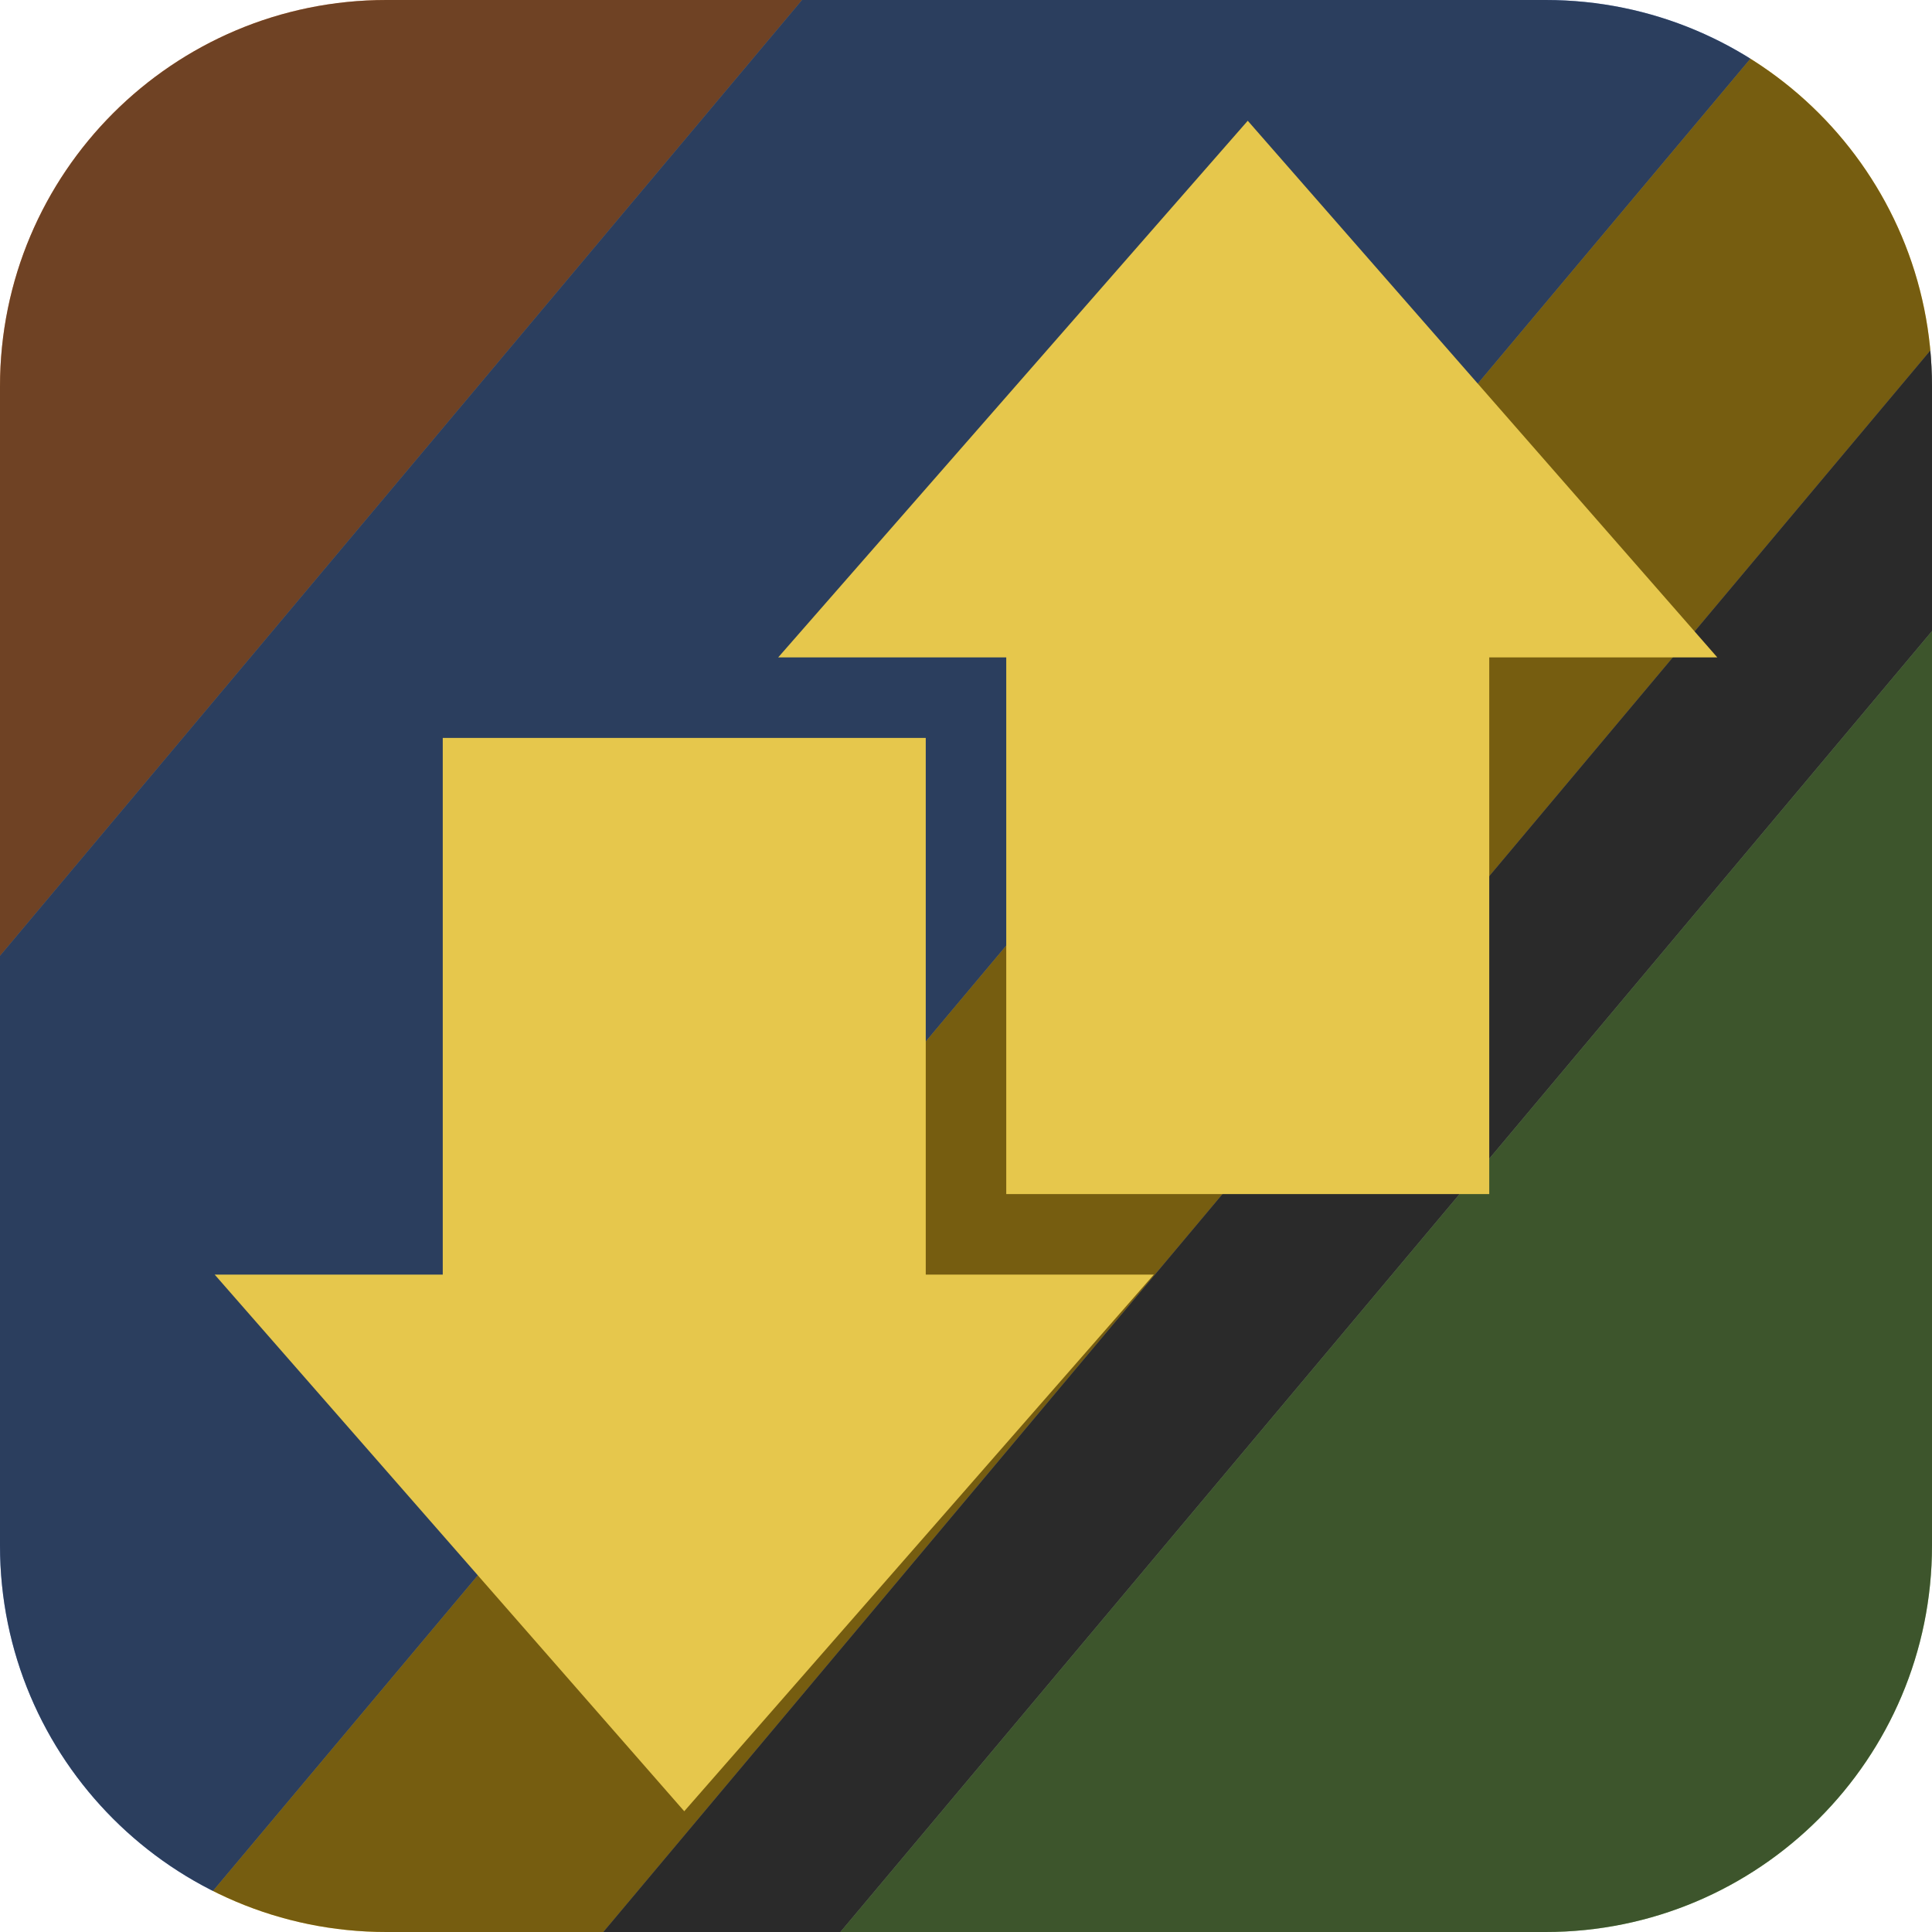
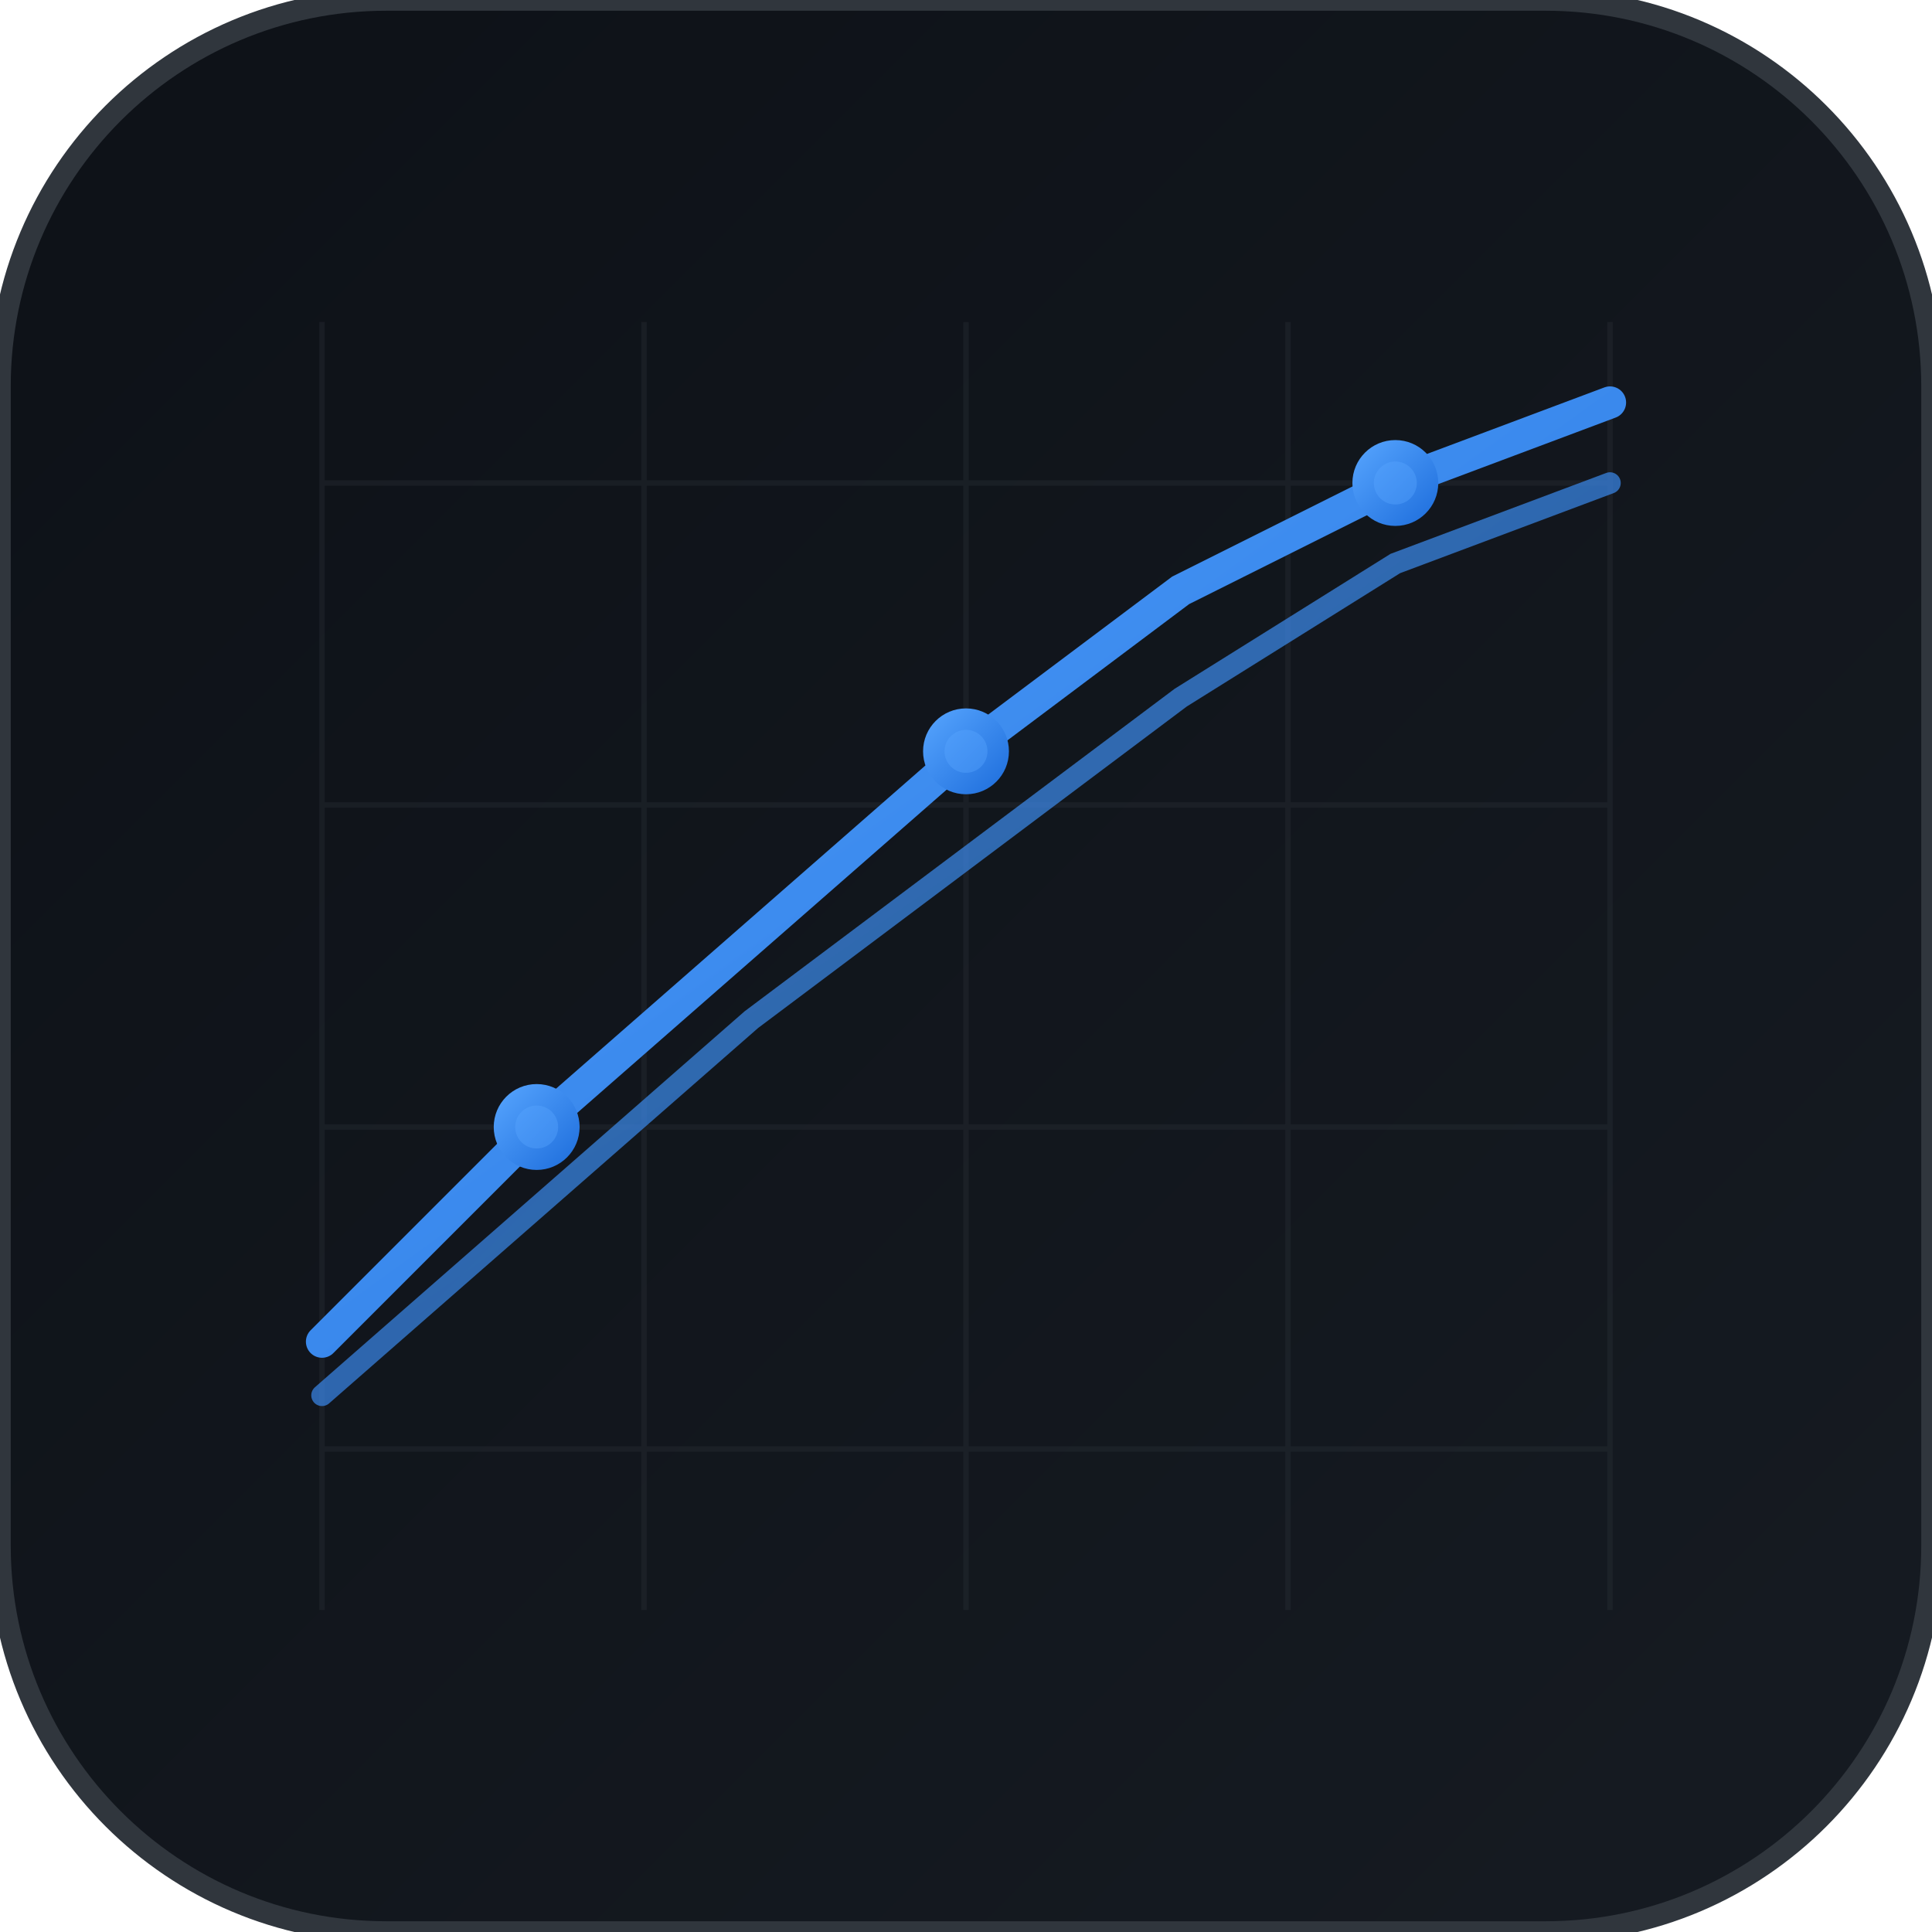
- <svg xmlns="http://www.w3.org/2000/svg" width="720" height="720" overflow="hidden">
-   <clipPath id="rounded-corners">
-     <rect width="720" height="720" x="0" y="0" rx="144" />
-   </clipPath>
-   <g clip-path="url(#rounded-corners)">
-     <g transform="rotate(40 360 360) scale(1.41) translate(-105 -105)">
-       <rect width="163" height="720" x="0" y="0" fill="#ED7D31" />
-       <rect width="202" height="720" x="163" y="0" fill="#4472C4" />
-       <rect width="86" height="720" x="365" y="0" fill="#FFC000" />
-       <rect width="48" height="720" x="451" y="0" fill="#404040" />
-       <rect width="221" height="720" x="499" y="0" fill="#70AD47" />
-       <rect width="720" height="720" x="0" y="0" fill="#1B1B1B" fill-opacity=".6" />
-     </g>
+ <svg xmlns="http://www.w3.org/2000/svg" width="720" height="720" viewBox="0 0 720 720">
+   <defs>
+     <linearGradient id="stockGradient" x1="0%" y1="0%" x2="100%" y2="100%">
+       <stop offset="0%" style="stop-color:#58a6ff;stop-opacity:1" />
+       <stop offset="100%" style="stop-color:#1c6cdb;stop-opacity:1" />
+     </linearGradient>
+     <linearGradient id="bgGradient" x1="0%" y1="0%" x2="100%" y2="100%">
+       <stop offset="0%" style="stop-color:#0d1117;stop-opacity:1" />
+       <stop offset="100%" style="stop-color:#161b22;stop-opacity:1" />
+     </linearGradient>
+   </defs>
+   <rect width="720" height="720" rx="144" fill="url(#bgGradient)" stroke="#30363d" stroke-width="8" />
+   <g stroke="#30363d" stroke-width="2" opacity="0.3">
+     <line x1="120" y1="120" x2="120" y2="600" />
+     <line x1="240" y1="120" x2="240" y2="600" />
+     <line x1="360" y1="120" x2="360" y2="600" />
+     <line x1="480" y1="120" x2="480" y2="600" />
+     <line x1="600" y1="120" x2="600" y2="600" />
+     <line x1="120" y1="180" x2="600" y2="180" />
+     <line x1="120" y1="300" x2="600" y2="300" />
+     <line x1="120" y1="420" x2="600" y2="420" />
+     <line x1="120" y1="540" x2="600" y2="540" />
  </g>
-   <path fill="#E6C74C" d="M 0 -200 175 0 90 0 90 200 -90 200 -90 0 -175 0 0 -200Z" transform="rotate(180) translate(-255,-475)" />
-   <path fill="#E6C74C" d="M 0 -200 175 0 90 0 90 200 -90 200 -90 0 -175 0 0 -200Z" transform="translate( 465, 245)" />
+   <path d="M120 500 L200 420 L280 350 L360 280 L440 220 L520 180 L600 150" stroke="url(#stockGradient)" stroke-width="12" fill="none" stroke-linecap="round" />
+   <path d="M120 520 L200 450 L280 380 L360 320 L440 260 L520 210 L600 180" stroke="url(#stockGradient)" stroke-width="8" fill="none" stroke-linecap="round" opacity="0.7" />
+   <g fill="url(#stockGradient)">
+     <circle cx="200" cy="420" r="16" />
+     <circle cx="360" cy="280" r="16" />
+     <circle cx="520" cy="180" r="16" />
+   </g>
+   <g fill="#58a6ff" opacity="0.4">
+     <circle cx="200" cy="420" r="8" />
+     <circle cx="360" cy="280" r="8" />
+     <circle cx="520" cy="180" r="8" />
+   </g>
</svg>
